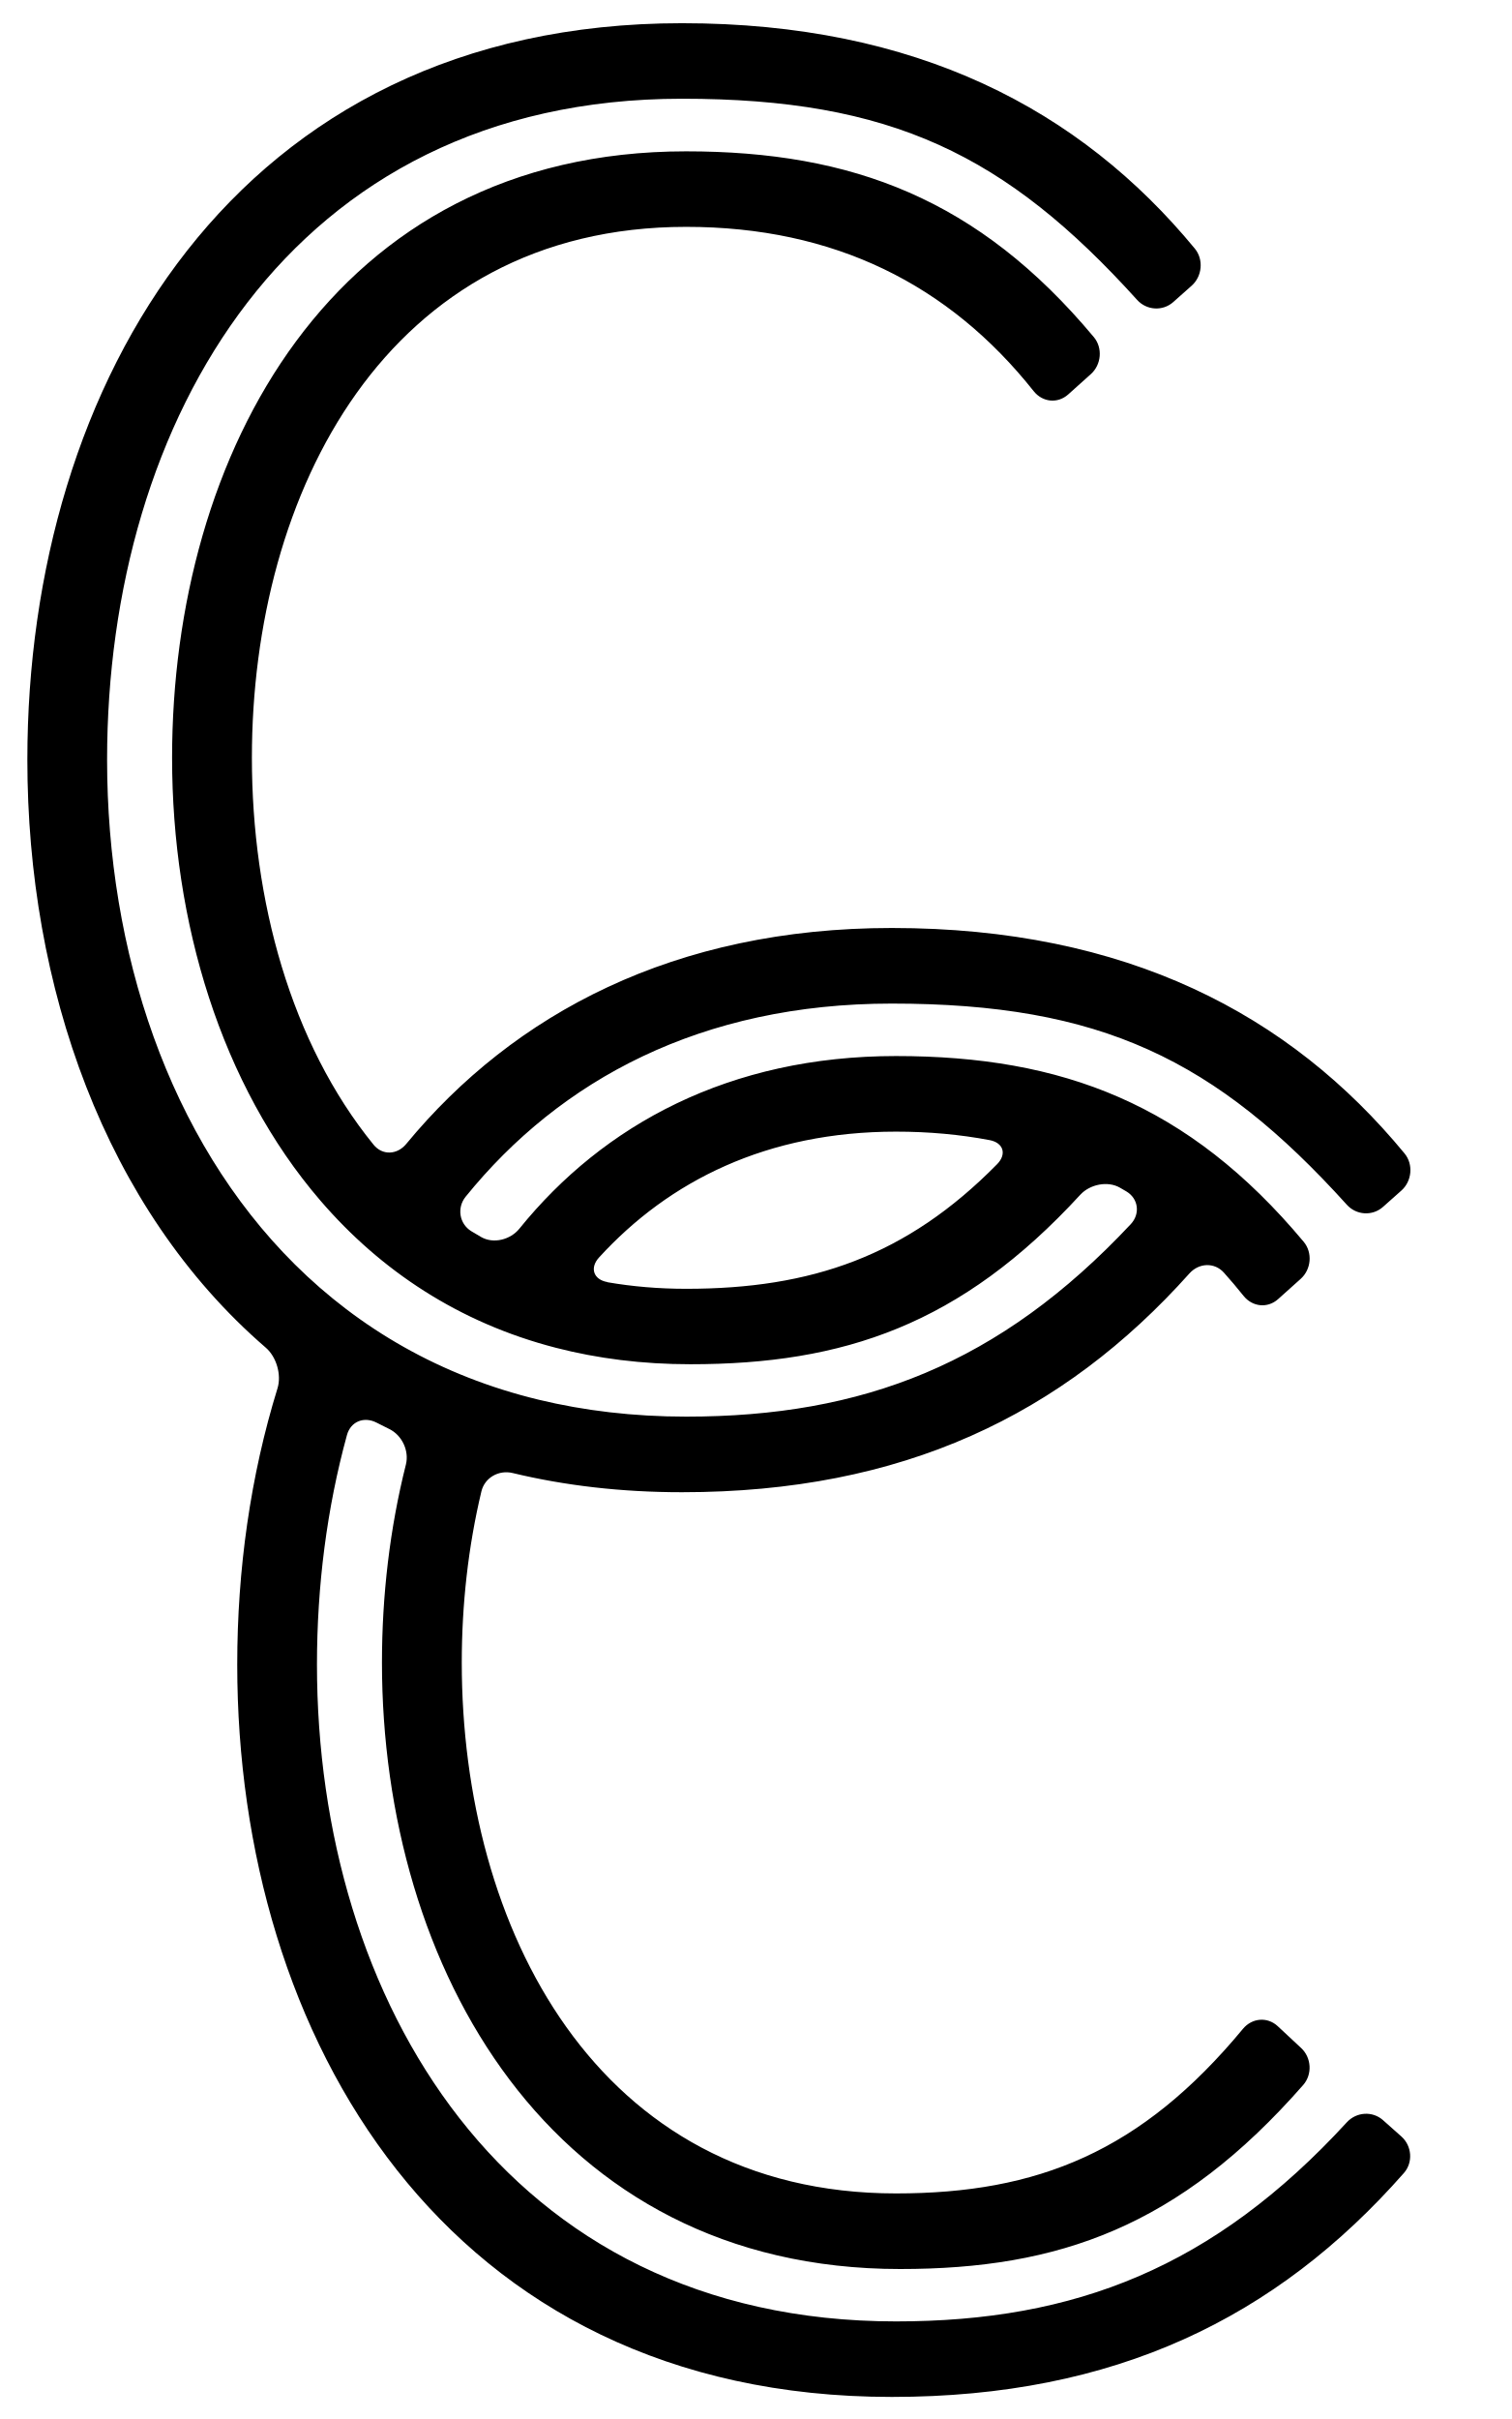
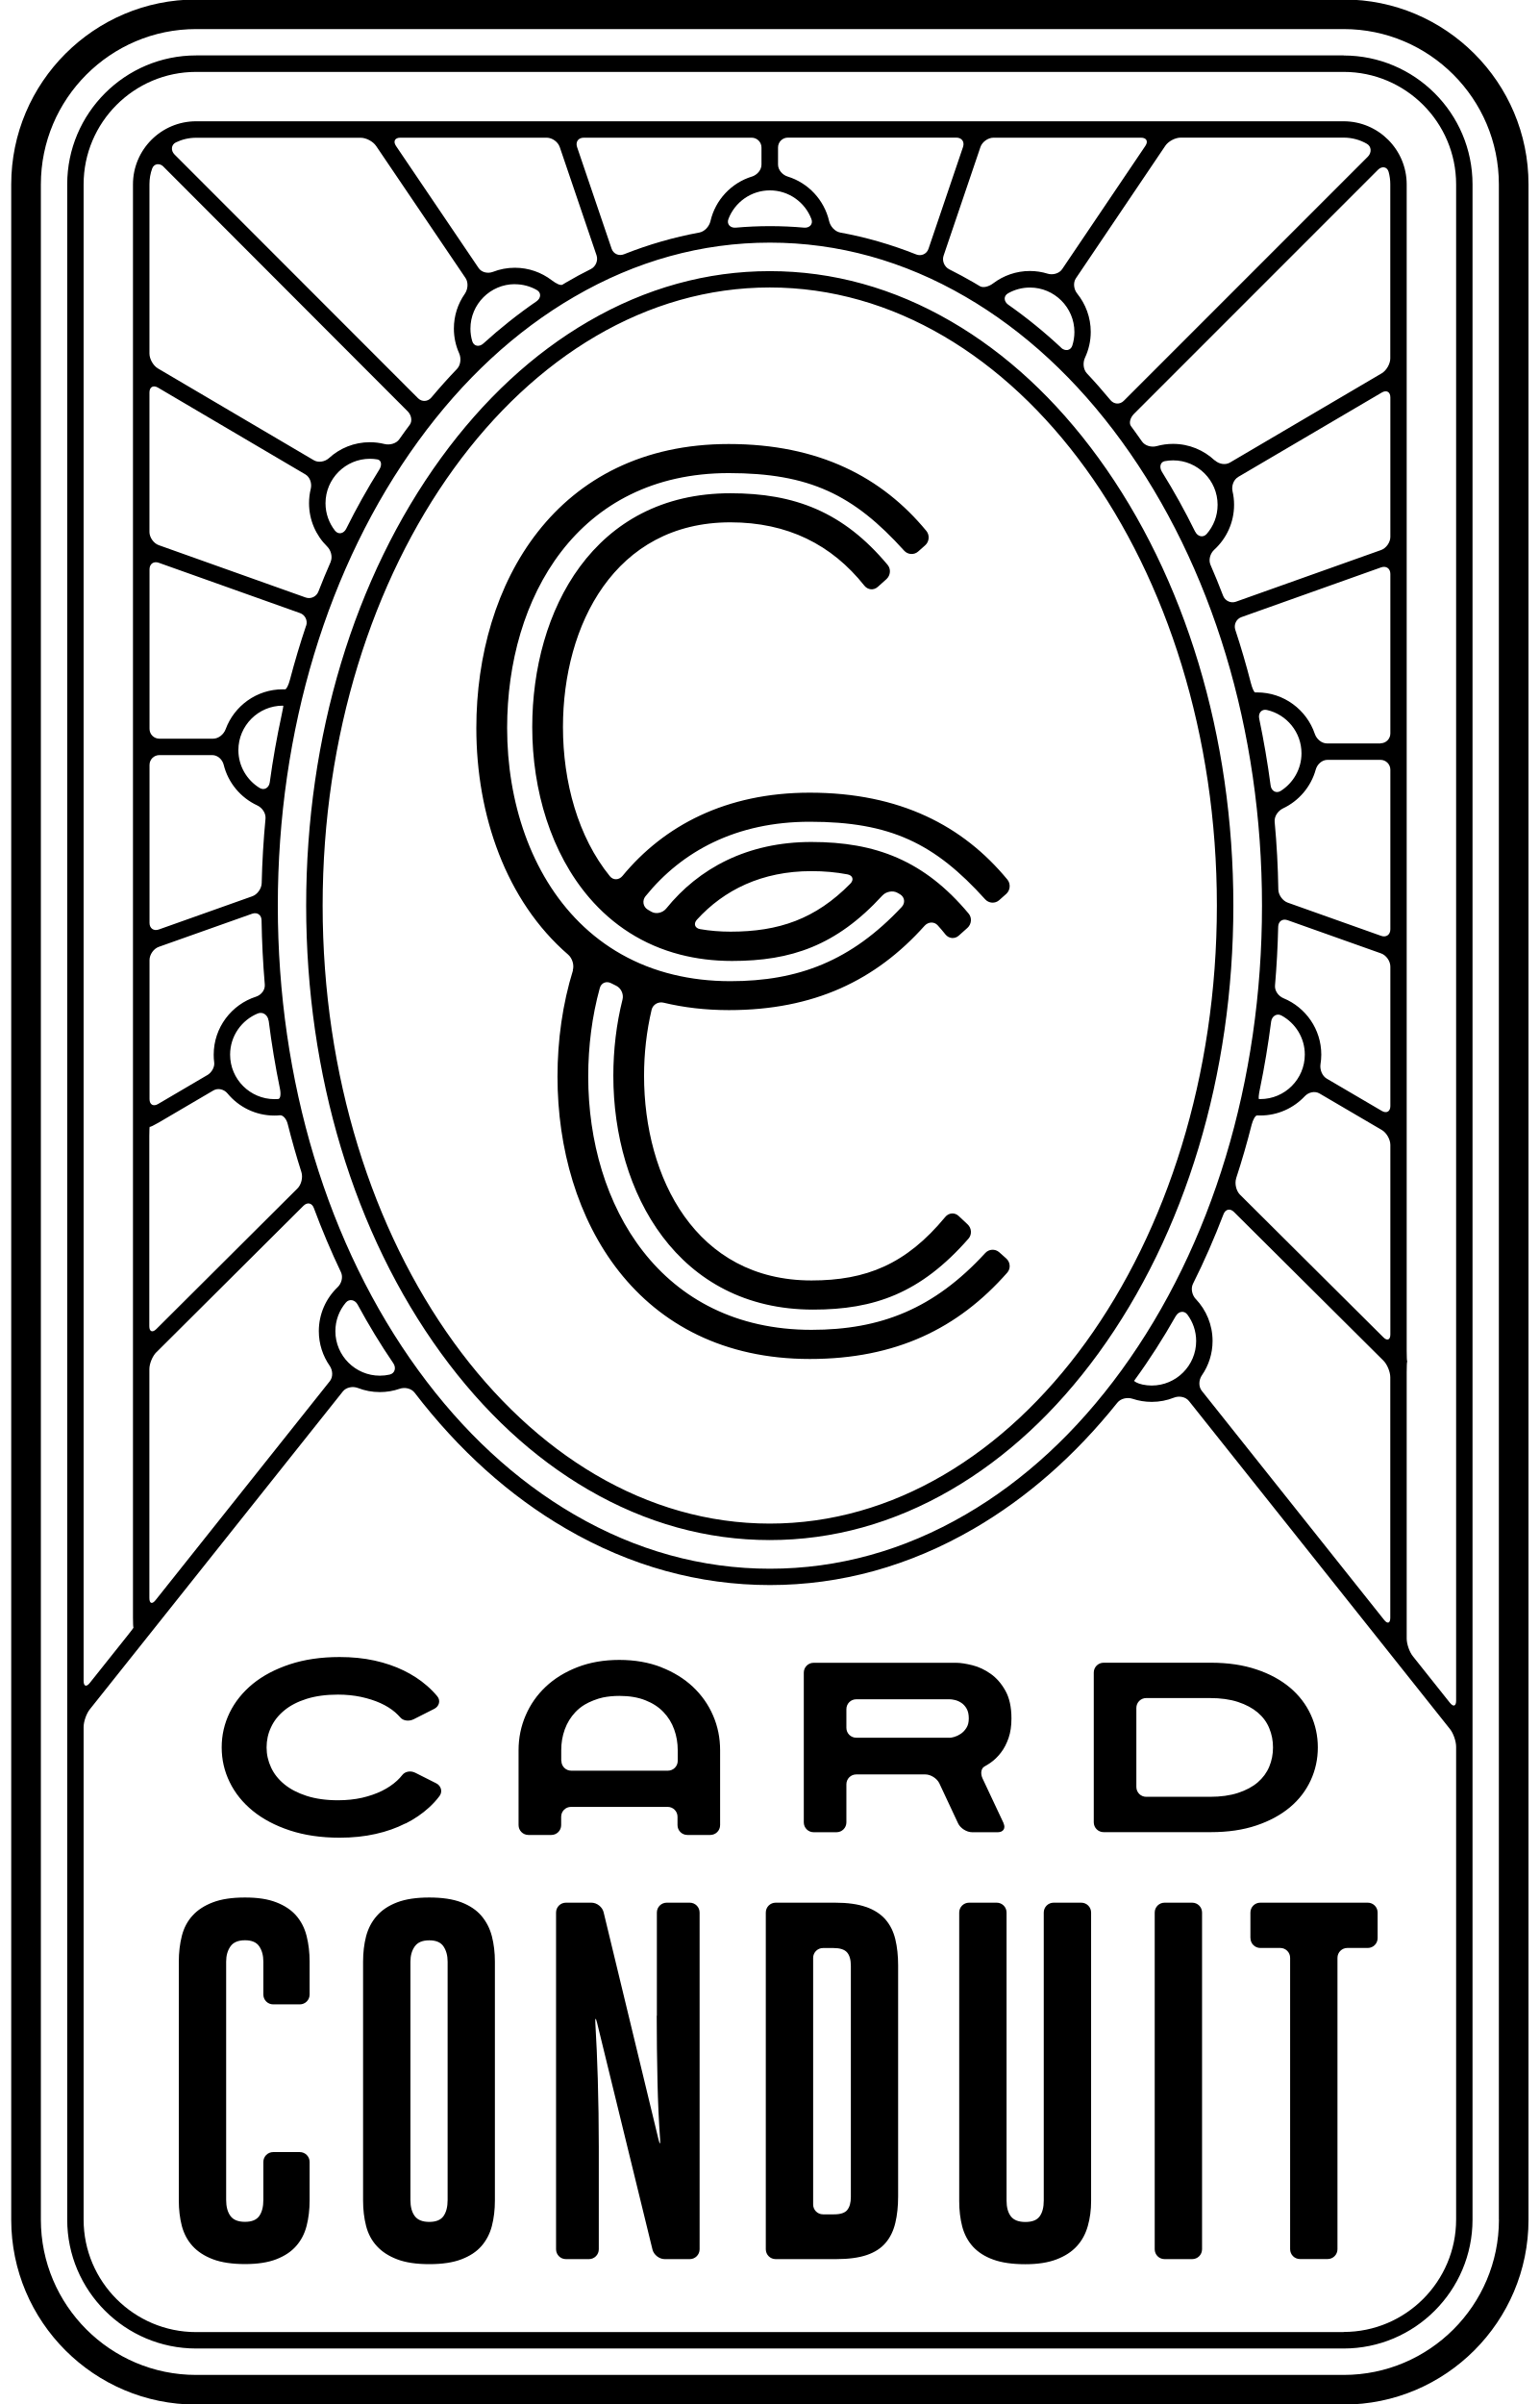
- <svg xmlns="http://www.w3.org/2000/svg" viewBox="0 0 200 320" fill="currentColor" preserveAspectRatio="xMidYMid meet">
-   <path d="m36.72,183.65c-3.58,11.57-5.33,24-5.33,36.55,0,49.14,27.48,96.88,86.61,96.88,29.52,0,50.88-10.44,67.76-29.62,1.24-1.41,1.06-3.59-.33-4.83l-2.43-2.16c-1.4-1.24-3.52-1.1-4.79.28-17.62,19.19-35.96,26.34-59.65,26.34-51.91,0-76.62-42.75-76.62-86.89,0-10.4,1.31-20.69,3.97-30.37.5-1.8,2.26-2.49,3.93-1.63.55.29,1.11.57,1.67.84,1.68.82,2.65,2.87,2.2,4.69-2.13,8.45-3.17,17.33-3.17,26.2,0,40.25,22.21,80.23,68.57,80.23,21,0,36.9-5.6,53.33-24.35,1.23-1.41,1.09-3.62-.28-4.89l-3.09-2.88c-1.37-1.28-3.4-1.1-4.6.34-13.47,16.27-27.18,21.78-45.91,21.78-39.7,0-57.46-35.26-57.46-70.23,0-7.66.85-15.33,2.6-22.65.44-1.82,2.31-2.86,4.13-2.42,6.89,1.66,14.36,2.54,22.41,2.54,29.17,0,50.37-10.2,67.15-28.95,1.25-1.39,3.3-1.49,4.55-.1.89.99,1.75,2.01,2.6,3.07,1.16,1.46,3.17,1.69,4.57.44l3-2.69c1.39-1.25,1.59-3.46.39-4.9-15.24-18.24-31.94-24.57-53.95-24.57s-38.69,9.06-49.83,22.84c-1.18,1.46-3.43,2.04-5.06,1.1-.44-.25-.87-.51-1.3-.77-1.59-.98-1.93-3.1-.75-4.56,12.53-15.48,31.18-25.55,56.38-25.55,27.68,0,42.86,7.4,60.22,26.61,1.25,1.39,3.38,1.53,4.78.29l2.43-2.16c1.4-1.24,1.62-3.46.43-4.91-15.18-18.43-36.83-29.83-67.85-29.83-28.73,0-49.98,11.28-64.25,28.57-1.19,1.44-3.14,1.55-4.32.1-10.95-13.45-16.1-32.36-16.1-51.19,0-34.98,17.77-70.23,57.46-70.23,19.6,0,34.78,7.63,45.98,21.73,1.16,1.47,3.17,1.69,4.57.44l3-2.69c1.39-1.25,1.59-3.46.39-4.9-15.24-18.24-31.94-24.57-53.95-24.57-46.92,0-68.01,40.25-68.01,80.23,0,21.68,6.45,43.28,19.64,58.59,7.93,9.21,18.3,16.15,31.17,19.46,5.47,1.41,11.39,2.17,17.77,2.17,20.26,0,35.78-5.21,51.59-22.42,1.27-1.38,3.62-1.87,5.24-.94.29.16.57.33.86.5,1.61.96,1.85,2.98.57,4.34-17.37,18.52-35.49,25.45-58.81,25.45-7.01,0-13.52-.79-19.54-2.24-13.01-3.15-23.73-9.45-32.24-17.89-16.72-16.6-24.85-41.45-24.85-66.76C14.17,55.81,38.32,13.06,90.24,13.06c27.68,0,42.86,7.4,60.22,26.61,1.25,1.39,3.38,1.53,4.78.29l2.43-2.16c1.4-1.24,1.62-3.46.43-4.91C142.9,14.46,121.25,3.07,90.24,3.07,31.11,3.07,3.62,50.82,3.62,100.51c0,29.93,10.2,59.34,31.54,77.76,1.42,1.22,2.11,3.59,1.56,5.38Zm43.65-14.05c-1.84-.32-2.37-1.87-1.11-3.25,9.29-10.17,22.27-16.65,39.3-16.65,4.34,0,8.47.38,12.38,1.12,1.84.35,2.3,1.86.99,3.19-11.99,12.18-24.61,16.48-41.13,16.48-3.66,0-7.13-.3-10.43-.87Z" />
+ <svg xmlns="http://www.w3.org/2000/svg" viewBox="0 0 214 334" fill="currentColor" preserveAspectRatio="xMidYMid meet" aria-label="CardConduit logo">
+   <path d="m186.75-.07H27.25C13.09-.07,1.56,11.45,1.56,25.62v282.77c0,14.17,11.52,25.69,25.69,25.69h159.49c14.17,0,25.69-11.52,25.69-25.69V25.62C212.44,11.45,200.91-.07,186.75-.07Zm21.57,308.46c0,11.9-9.68,21.57-21.57,21.57H27.25c-11.9,0-21.57-9.68-21.57-21.57V25.62C5.68,13.72,15.36,4.04,27.25,4.04h159.49c11.9,0,21.57,9.68,21.57,21.57v282.77ZM186.75,7.7H27.25c-9.88,0-17.91,8.04-17.91,17.91v282.77c0,9.88,8.04,17.91,17.91,17.91h159.49c9.88,0,17.91-8.04,17.91-17.91V25.62c0-9.88-8.04-17.91-17.91-17.91Zm0,316.31H27.25c-8.62,0-15.63-7.01-15.63-15.63v-68.43c0-.76.38-1.85.85-2.45l9.04-11.35,26.14-32.83c.47-.59,1.38-.75,2.09-.48.95.37,1.97.57,3.05.57.96,0,1.89-.16,2.75-.46.72-.25,1.62-.06,2.08.54,6.12,7.98,13.18,14.33,21.03,18.89,8.94,5.2,18.48,7.84,28.35,7.84s19.4-2.64,28.35-7.84c7.38-4.29,14.08-10.17,19.94-17.5.47-.59,1.39-.78,2.11-.54.84.28,1.74.43,2.67.43,1.09,0,2.13-.21,3.09-.59.71-.28,1.61-.12,2.08.47l27.56,34.62,8.72,10.96c.47.59.85,1.69.85,2.45v65.68c0,8.62-7.01,15.63-15.63,15.63ZM49.7,181.25c1.53,2.82,3.18,5.54,4.96,8.15.43.63.23,1.41-.51,1.58-.44.1-.89.15-1.36.15-3.4,0-6.18-2.77-6.18-6.18,0-1.51.54-2.89,1.45-3.97.49-.58,1.28-.4,1.64.27Zm-11.09-55.42c0-24.31,6.93-47.23,19.51-64.53,6.23-8.57,13.52-15.32,21.68-20.06,8.59-5,17.74-7.53,27.2-7.53s18.61,2.53,27.2,7.53c8.15,4.74,15.45,11.49,21.68,20.06,12.58,17.3,19.51,40.22,19.51,64.53s-6.93,47.23-19.51,64.53c-6.23,8.57-13.52,15.32-21.68,20.06-8.59,5-17.74,7.53-27.2,7.53s-18.61-2.53-27.2-7.53c-8.15-4.74-15.45-11.49-21.68-20.06-12.58-17.3-19.51-40.22-19.51-64.53Zm-9.82,23.55l-6.83,4.01c-.65.38-1.18.08-1.18-.68v-19.33c0-.76.58-1.58,1.29-1.83l12.97-4.6c.71-.25,1.3.16,1.31.91.05,3,.2,5.98.45,8.93.06.76-.49,1.44-1.21,1.68-3.41,1.09-5.89,4.29-5.89,8.06,0,.37.02.73.07,1.09.08.6-.32,1.38-.97,1.76Zm17.17-71.32c-.6,1.36-1.17,2.74-1.71,4.13-.27.71-1.07,1.08-1.78.82l-20.41-7.27c-.71-.25-1.29-1.08-1.29-1.83v-19.38c0-.76.53-1.06,1.18-.68l20.49,12.06c.65.38.93,1.26.75,2-.16.64-.24,1.31-.24,2,0,2.35.96,4.48,2.51,6.01.54.53.79,1.44.49,2.14Zm5.46-14.32c.35,0,.7.03,1.03.09.56.1.67.77.26,1.42-1.65,2.64-3.19,5.38-4.6,8.22-.34.68-1.09.85-1.56.25-.82-1.05-1.31-2.37-1.31-3.8,0-3.4,2.77-6.18,6.18-6.18Zm-8.88,23.19c-.83,2.47-1.58,4.98-2.25,7.53-.19.73-.49,1.32-.66,1.31-.11,0-.22,0-.33,0-3.64,0-6.75,2.31-7.94,5.54-.26.71-.98,1.32-1.74,1.32h-7.47c-.76,0-1.37-.61-1.37-1.37v-22.16c0-.76.58-1.17,1.29-.91l19.63,6.99c.71.25,1.09,1.04.85,1.76Zm-21.76,41.29v-21.94c0-.76.61-1.37,1.37-1.37h7.35c.76,0,1.41.62,1.59,1.35.62,2.51,2.36,4.57,4.66,5.64.69.32,1.22,1.08,1.15,1.84-.28,2.96-.46,5.94-.53,8.96-.02.76-.6,1.58-1.32,1.83l-12.98,4.61c-.71.25-1.29-.16-1.29-.91Zm18.53-30.17s.04,0,.06,0c.03,0-.08.6-.24,1.34-.66,3.06-1.21,6.16-1.64,9.31-.1.75-.77,1.17-1.42.77-1.76-1.09-2.94-3.04-2.94-5.25,0-3.4,2.77-6.18,6.18-6.18Zm-1.97,43.75c.4,3.2.93,6.37,1.57,9.48.15.74.06,1.38-.23,1.41-.17.01-.34.02-.52.02-3.4,0-6.18-2.77-6.18-6.18,0-2.59,1.6-4.81,3.86-5.73.7-.28,1.39.24,1.48.99Zm34.22-102.31c1.1,0,2.14.29,3.04.8.66.37.59,1.14-.03,1.57-2.56,1.76-5.03,3.72-7.4,5.87-.56.51-1.32.4-1.54-.33-.16-.55-.25-1.13-.25-1.74,0-3.4,2.77-6.18,6.18-6.18Zm40.2-7.86c-1.57-.14-3.16-.21-4.75-.21s-3.17.07-4.75.21c-.76.07-1.29-.48-1.03-1.19.88-2.33,3.14-3.99,5.77-3.99s4.89,1.66,5.77,3.99c.27.71-.27,1.26-1.03,1.19Zm35.71,16.67c-2.35-2.19-4.8-4.18-7.35-5.97-.62-.44-.68-1.21-.02-1.58.9-.51,1.94-.8,3.04-.8,3.4,0,6.18,2.77,6.18,6.18,0,.65-.1,1.28-.29,1.88-.23.72-1,.82-1.56.31Zm24.6,17.97l19.98-11.74c.65-.38,1.18-.08,1.18.68v19.38c0,.76-.58,1.58-1.29,1.83l-20.18,7.18c-.71.25-1.5-.12-1.77-.82-.56-1.46-1.14-2.89-1.76-4.31-.3-.7-.03-1.59.53-2.1,1.69-1.55,2.75-3.77,2.75-6.24,0-.64-.07-1.26-.21-1.85-.17-.74.12-1.62.77-2Zm5.13,70.64c.23-2.69.38-5.41.44-8.15.02-.76.6-1.17,1.32-.91l12.98,4.61c.71.25,1.29,1.07,1.29,1.83v19.38c0,.76-.53,1.06-1.18.68l-7.66-4.49c-.65-.38-.98-1.27-.87-2,.07-.44.11-.88.11-1.34,0-3.53-2.17-6.56-5.25-7.83-.7-.29-1.25-1.03-1.18-1.78Zm.46-13.32c-.05-3.17-.22-6.31-.51-9.42-.07-.75.47-1.52,1.15-1.85,2.21-1.04,3.9-3.01,4.56-5.4.2-.73.87-1.35,1.63-1.35h7.37c.76,0,1.37.62,1.37,1.37v22.17c0,.76-.58,1.17-1.29.91l-12.97-4.61c-.71-.25-1.3-1.07-1.31-1.83Zm14.2-20.3h-7.43c-.76,0-1.46-.61-1.7-1.33-1.13-3.34-4.3-5.76-8.02-5.76-.09,0-.18,0-.27,0-.15,0-.41-.58-.6-1.32-.64-2.5-1.36-4.96-2.16-7.38-.24-.72.14-1.51.85-1.76l19.41-6.91c.71-.25,1.29.15,1.29.91v22.16c0,.76-.61,1.37-1.37,1.37Zm-15.79-4.65c2.75.62,4.81,3.09,4.81,6.02,0,2.2-1.16,4.13-2.89,5.23-.64.4-1.31-.01-1.4-.76-.42-3.14-.95-6.25-1.59-9.3-.16-.74.33-1.36,1.07-1.19Zm2.03,42.45c1.93,1.05,3.24,3.09,3.24,5.43,0,3.4-2.77,6.18-6.18,6.18-.06,0-.12,0-.18,0-.1,0-.05-.61.11-1.35.64-3.09,1.16-6.23,1.57-9.41.1-.75.77-1.21,1.44-.85Zm-12-67.22c-1.41-2.87-2.95-5.64-4.61-8.31-.4-.64-.25-1.37.39-1.49.38-.07.76-.11,1.16-.11,3.4,0,6.18,2.77,6.18,6.18,0,1.55-.57,2.96-1.51,4.04-.5.57-1.27.37-1.6-.31Zm-2.68,108.97c.37-.66,1.15-.8,1.6-.2.77,1.03,1.22,2.3,1.22,3.68,0,3.4-2.77,6.18-6.18,6.18-.44,0-.88-.05-1.29-.14-.7-.15-1.19-.46-1.14-.53.03-.04.06-.08.09-.13,2.05-2.81,3.94-5.77,5.69-8.86Zm2.78-2.34c-.52-.55-.74-1.46-.4-2.14,1.56-3.11,2.97-6.34,4.24-9.66.27-.71.92-.85,1.45-.32l20.76,20.64c.54.53.97,1.58.97,2.34v33.41c0,.76-.38.89-.85.3l-25.35-31.84c-.47-.59-.42-1.51.01-2.14.94-1.36,1.49-3.01,1.49-4.78,0-2.25-.88-4.3-2.32-5.82Zm5.59-16.77c.8-2.44,1.52-4.93,2.16-7.46.19-.73.52-1.31.77-1.3.15,0,.29.01.44.01,2.43,0,4.63-1.03,6.18-2.68.52-.55,1.38-.76,2.04-.38l8.67,5.08c.65.38,1.18,1.31,1.18,2.07v26.33c0,.76-.44.94-.97.4l-19.92-19.81c-.54-.53-.77-1.55-.54-2.27Zm-2.97-99.76c-1.51-1.42-3.55-2.3-5.79-2.3-.79,0-1.55.11-2.27.31s-1.63-.03-2.06-.66c-.32-.46-.65-.92-.98-1.38-.18-.25-.36-.49-.54-.74-.3-.4-.12-1.16.42-1.7l33.92-33.92c.54-.54,1.27-.43,1.47.3.15.55.23,1.12.23,1.71v24.2c0,.76-.53,1.68-1.18,2.07l-21.11,12.41c-.65.38-1.55.2-2.1-.32Zm-14.48-8.37c-1.07-1.29-2.16-2.53-3.28-3.72-.52-.55-.59-1.5-.27-2.18.51-1.09.8-2.31.8-3.59,0-2.01-.71-3.86-1.88-5.32-.48-.59-.6-1.5-.18-2.13l12.42-18.4c.42-.63,1.38-1.14,2.14-1.14h22.65c1.17,0,2.28.31,3.23.86.66.38.67,1.24.14,1.78l-33.93,33.93c-.54.54-1.35.49-1.84-.09Zm-8.75-17.58c-.78-.24-1.61-.37-2.46-.37-1.91,0-3.67.64-5.09,1.71-.6.46-1.4.68-1.86.4-.28-.17-.56-.34-.84-.5-1.13-.65-2.26-1.27-3.41-1.84-.68-.34-1.04-1.18-.79-1.9l5.12-15.09c.24-.72,1.06-1.3,1.81-1.3h20.51c.76,0,1.03.51.6,1.14l-11.56,17.12c-.42.63-1.32.85-2.04.63Zm-18.26-2.67c-3.45-1.37-6.97-2.39-10.55-3.04-.75-.14-1.38-.85-1.55-1.59-.68-2.94-2.9-5.31-5.76-6.19-.72-.22-1.34-.91-1.34-1.67v-2.37c0-.76.61-1.37,1.37-1.37h23.41c.76,0,1.17.58.93,1.3l-4.8,14.15c-.24.72-1.01,1.06-1.71.78Zm-22.83-10.82c-2.86.88-5.08,3.24-5.76,6.19-.17.74-.81,1.45-1.55,1.59-3.55.65-7.05,1.66-10.48,3.02-.7.28-1.47-.06-1.71-.78l-4.8-14.12c-.24-.72.17-1.3.93-1.3h23.33c.76,0,1.37.61,1.37,1.37v2.37c0,.76-.61,1.44-1.34,1.67Zm-26.71-4.11l5.12,15.06c.24.72-.12,1.56-.79,1.9-1.17.58-2.33,1.21-3.47,1.88-.16.09-.32.19-.48.29-.27.16-.9-.16-1.5-.62-1.42-1.08-3.19-1.73-5.12-1.73-1.07,0-2.09.2-3.04.57-.71.27-1.58.09-2-.54l-11.48-16.96c-.42-.63-.15-1.14.6-1.14h20.35c.76,0,1.57.58,1.81,1.3Zm-25.53-.16l12.44,18.37c.42.63.33,1.57-.1,2.19-.96,1.37-1.52,3.03-1.52,4.83,0,1.22.26,2.38.73,3.43.31.69.22,1.64-.3,2.18-1.22,1.27-2.41,2.6-3.57,3.98-.49.58-1.31.62-1.84.09L24.26,21.47c-.54-.54-.49-1.36.19-1.69.85-.41,1.8-.64,2.8-.64h22.88c.76,0,1.72.51,2.14,1.14Zm-29.55,2.89l33.95,34c.54.54.66,1.38.28,1.88-.23.3-.45.61-.68.92-.26.36-.52.72-.77,1.08-.42.6-1.32.84-2.05.66-.65-.16-1.33-.25-2.03-.25-2.19,0-4.18.83-5.68,2.2-.56.51-1.47.69-2.12.3l-21.66-12.75c-.65-.38-1.18-1.31-1.18-2.07v-23.52c0-.77.13-1.51.38-2.19s1.03-.8,1.57-.26Zm-1.89,133.4c.03.06.59-.21,1.24-.59l7.6-4.46c.65-.38,1.49-.16,1.97.43,1.55,1.87,3.89,3.06,6.5,3.06.26,0,.52-.01.77-.04.43-.04.91.49,1.09,1.23.57,2.26,1.2,4.48,1.9,6.67.23.72-.01,1.74-.55,2.27l-19.62,19.54c-.54.53-.97.35-.97-.4v-26.43c0-.76.03-1.33.06-1.27Zm.91,31.33l20.45-20.36c.54-.53,1.18-.39,1.44.32,1.13,3.05,2.39,6.02,3.76,8.9.33.68.09,1.58-.46,2.1-1.61,1.54-2.61,3.71-2.61,6.1,0,1.79.56,3.45,1.51,4.82.43.62.49,1.54.02,2.13l-24.23,30.44c-.47.59-.85.46-.85-.3v-31.82c0-.76.44-1.81.97-2.34Zm179.77,48.69l-5.15-6.47c-.47-.59-.85-1.69-.85-2.45v-37c0-.76.03-1.4.06-1.43s.03-.09,0-.12-.06-.67-.06-1.43V25.62c0-4.83-3.93-8.77-8.77-8.77H27.25c-4.83,0-8.77,3.93-8.77,8.77v199.13c0,.76.03,1.37.07,1.37s-.31.48-.79,1.07l-5.29,6.64c-.47.59-.85.46-.85-.3V25.62c0-8.62,7.01-15.63,15.63-15.63h159.49c8.62,0,15.63,7.01,15.63,15.63v210.67c0,.76-.38.89-.85.3Zm-119.73-29.59c7.98,4.64,16.46,6.99,25.21,6.99s17.23-2.35,25.21-6.99c7.67-4.46,14.56-10.84,20.47-18.96,12.09-16.63,18.75-38.72,18.75-62.2s-6.66-45.57-18.75-62.2c-5.91-8.12-12.79-14.5-20.47-18.96-7.98-4.64-16.46-6.99-25.21-6.99s-17.23,2.35-25.21,6.99c-7.67,4.46-14.56,10.84-20.47,18.96-12.09,16.63-18.75,38.72-18.75,62.2s6.66,45.57,18.75,62.2c5.91,8.12,12.79,14.5,20.47,18.96Zm25.21-167.04c34.26,0,62.14,38.52,62.14,85.87s-27.88,85.87-62.14,85.87-62.14-38.52-62.14-85.87,27.88-85.87,62.14-85.87Zm-65.82,226.2c.68.78,1.17,1.72,1.45,2.83.28,1.11.42,2.3.42,3.57v4.57c0,.76-.61,1.37-1.37,1.37h-3.69c-.76,0-1.37-.61-1.37-1.37v-4.57c0-.85-.19-1.56-.57-2.12-.38-.57-1.04-.85-1.98-.85s-1.62.28-2.02.85c-.4.57-.6,1.27-.6,2.12v33.11c0,.94.2,1.69.6,2.23.4.54,1.07.81,2.02.81s1.6-.27,1.98-.81c.38-.54.57-1.28.57-2.23v-5.28c0-.76.61-1.37,1.37-1.37h3.69c.76,0,1.37.61,1.37,1.37v5.35c0,1.27-.14,2.45-.42,3.54-.28,1.09-.77,2.02-1.45,2.79-.68.78-1.6,1.39-2.76,1.84-1.16.45-2.61.67-4.35.67s-3.28-.22-4.46-.67c-1.18-.45-2.12-1.06-2.83-1.84-.71-.78-1.2-1.71-1.49-2.79-.28-1.08-.42-2.26-.42-3.54v-33.18c0-1.27.14-2.46.42-3.57.28-1.11.78-2.05,1.49-2.83.71-.78,1.65-1.39,2.83-1.84,1.18-.45,2.66-.67,4.46-.67s3.19.22,4.35.67c1.16.45,2.08,1.06,2.76,1.84Zm25.75.04c-.68-.8-1.62-1.43-2.79-1.88-1.18-.45-2.67-.67-4.46-.67s-3.28.22-4.46.67c-1.18.45-2.12,1.07-2.83,1.88-.71.8-1.2,1.75-1.49,2.83-.28,1.09-.42,2.26-.42,3.54v33.18c0,1.27.14,2.45.42,3.54.28,1.09.78,2.02,1.49,2.79.71.78,1.65,1.39,2.83,1.84,1.18.45,2.66.67,4.46.67s3.28-.22,4.46-.67c1.18-.45,2.11-1.06,2.79-1.84.68-.78,1.17-1.71,1.45-2.79.28-1.08.42-2.26.42-3.54v-33.18c0-1.27-.14-2.45-.42-3.54-.28-1.08-.77-2.03-1.45-2.83Zm-4.7,39.48c0,.94-.19,1.69-.57,2.23-.38.54-1.04.81-1.98.81s-1.62-.27-2.02-.81c-.4-.54-.6-1.28-.6-2.23v-33.11c0-.85.2-1.56.6-2.12.4-.57,1.07-.85,2.02-.85s1.6.28,1.98.85c.38.57.57,1.27.57,2.12v33.11Zm29.08-25.61v-14.33c0-.76.61-1.37,1.37-1.37h3.2c.76,0,1.37.61,1.37,1.37v46.78c0,.76-.61,1.37-1.37,1.37h-3.48c-.76,0-1.52-.6-1.7-1.33l-7.7-31.51c-.18-.74-.29-.72-.24.04.15,2.5.26,5.09.34,7.76.09,3.16.14,6.3.14,9.41v14.26c0,.76-.61,1.37-1.37,1.37h-3.2c-.76,0-1.37-.61-1.37-1.37v-46.78c0-.76.61-1.37,1.37-1.37h3.55c.76,0,1.52.6,1.69,1.33l7.63,31.57c.18.74.27.72.22-.03-.18-2.55-.3-5.18-.36-7.9-.07-3.21-.11-6.3-.11-9.27Zm29.08-15.1c-1.13-.4-2.57-.6-4.32-.6h-8.25c-.76,0-1.37.61-1.37,1.37v46.78c0,.76.61,1.37,1.37,1.37h8.39c1.74,0,3.17-.19,4.28-.57,1.11-.38,1.98-.94,2.62-1.7.64-.75,1.08-1.67,1.34-2.76.26-1.08.39-2.31.39-3.68v-32.12c0-1.32-.13-2.52-.39-3.61-.26-1.08-.72-2-1.38-2.76-.66-.75-1.56-1.33-2.69-1.73Zm-2.62,42.1c-.33.4-.94.6-1.84.6h-1.53c-.76,0-1.37-.61-1.37-1.37v-34.26c0-.76.61-1.37,1.37-1.37h1.46c.9,0,1.52.2,1.88.6.35.4.53,1.03.53,1.87v32.12c0,.8-.17,1.4-.5,1.8Zm27.31-1.31v-40.02c0-.76.61-1.37,1.37-1.37h3.84c.76,0,1.37.61,1.37,1.37v40.09c0,1.23-.15,2.38-.46,3.47-.31,1.09-.81,2.02-1.52,2.79-.71.78-1.65,1.39-2.83,1.84-1.18.45-2.62.67-4.32.67-1.79,0-3.28-.21-4.46-.64-1.18-.42-2.12-1.03-2.83-1.8-.71-.78-1.2-1.71-1.49-2.79-.28-1.08-.42-2.26-.42-3.54v-40.09c0-.76.61-1.37,1.37-1.37h3.84c.76,0,1.37.61,1.37,1.37v40.02c0,.94.2,1.67.6,2.19.4.52,1.07.78,2.02.78s1.6-.26,1.98-.78c.38-.52.57-1.25.57-2.19Zm15.42,6.76v-46.78c0-.76.61-1.37,1.37-1.37h3.84c.76,0,1.37.61,1.37,1.37v46.78c0,.76-.61,1.37-1.37,1.37h-3.84c-.76,0-1.37-.61-1.37-1.37Zm13.3-43.23v-3.55c0-.76.61-1.37,1.37-1.37h14.94c.76,0,1.37.61,1.37,1.37v3.55c0,.76-.61,1.37-1.37,1.37h-2.84c-.76,0-1.37.61-1.37,1.37v40.48c0,.76-.61,1.37-1.37,1.37h-3.84c-.76,0-1.37-.61-1.37-1.37v-40.48c0-.76-.61-1.37-1.37-1.37h-2.77c-.76,0-1.37-.61-1.37-1.37Zm-117.44-15.93c-1.23.63-2.61,1.12-4.14,1.46-1.53.35-3.2.52-5.01.52-2.58,0-4.88-.34-6.91-1.01-2.03-.67-3.75-1.58-5.15-2.72-1.4-1.14-2.47-2.47-3.21-3.99-.74-1.51-1.11-3.12-1.11-4.83s.37-3.31,1.11-4.83c.74-1.51,1.81-2.84,3.21-3.99,1.4-1.14,3.12-2.05,5.15-2.72,2.03-.67,4.33-1.01,6.91-1.01,1.75,0,3.37.16,4.86.49,1.49.33,2.84.79,4.05,1.38,1.21.59,2.28,1.29,3.2,2.09.55.47,1.04.97,1.48,1.5.48.58.26,1.38-.41,1.73l-2.87,1.45c-.68.34-1.46.21-1.84-.22-.22-.25-.47-.5-.74-.74-.57-.49-1.26-.92-2.05-1.28-.8-.36-1.69-.64-2.69-.86-1-.21-2.07-.32-3.21-.32-1.66,0-3.11.2-4.36.59-1.24.39-2.28.93-3.09,1.6-.82.67-1.44,1.45-1.85,2.34-.42.89-.62,1.82-.62,2.81s.21,1.89.62,2.78c.41.89,1.03,1.67,1.85,2.34.82.67,1.85,1.21,3.09,1.61,1.24.4,2.7.61,4.36.61,1.21,0,2.33-.12,3.36-.35,1.03-.24,1.95-.56,2.76-.96.81-.4,1.5-.87,2.09-1.41.28-.26.52-.52.74-.8.37-.47,1.12-.64,1.8-.3l2.9,1.46c.68.34.92,1.15.47,1.76s-.93,1.12-1.49,1.63c-.92.84-2,1.58-3.23,2.2Zm35.55-21.71c-1.73-.67-3.67-1.01-5.82-1.01s-4.09.34-5.82,1.01c-1.73.67-3.2,1.58-4.41,2.72-1.21,1.14-2.14,2.47-2.79,3.99-.65,1.51-.98,3.12-.98,4.83v10.4c0,.76.61,1.37,1.37,1.37h3.18c.76,0,1.37-.61,1.37-1.37v-1.16c0-.76.61-1.37,1.37-1.37h13.43c.76,0,1.37.61,1.37,1.37v1.16c0,.76.61,1.37,1.37,1.37h3.18c.76,0,1.37-.61,1.37-1.37v-10.4c0-1.7-.32-3.31-.98-4.83-.65-1.51-1.59-2.84-2.81-3.99-1.22-1.14-2.7-2.05-4.42-2.72Zm-13.89,13v-1.47c0-1.01.16-1.97.49-2.88.33-.91.82-1.71,1.48-2.41.37-.39.8-.74,1.28-1.03.64-.4,1.8-.85,2.54-1,.69-.14,1.46-.22,2.29-.22,1.39,0,2.6.2,3.62.61,1.02.4,1.86.95,2.52,1.65.66.69,1.16,1.5,1.48,2.41.33.91.49,1.87.49,2.88v1.47c0,.76-.61,1.37-1.37,1.37h-13.43c-.76,0-1.37-.61-1.37-1.37Zm61.48,8.68l-2.93-6.23c-.32-.69-.19-1.4.27-1.65.27-.15.54-.32.81-.5.55-.38,1.04-.86,1.48-1.43s.79-1.25,1.06-2.03c.27-.78.4-1.69.4-2.72,0-1.57-.28-2.85-.84-3.85-.56-1-1.24-1.78-2.05-2.35-.81-.57-1.65-.97-2.54-1.19-.89-.22-1.64-.34-2.27-.34h-19.79c-.76,0-1.37.61-1.37,1.37v20.8c0,.76.61,1.37,1.37,1.37h3.18c.76,0,1.37-.61,1.37-1.37v-5.29c0-.76.61-1.37,1.37-1.37h9.6c.76,0,1.63.56,1.95,1.24l2.6,5.55c.32.69,1.2,1.24,1.95,1.24h3.58c.76,0,1.11-.56.79-1.24Zm-7.49-11.88h-12.99c-.76,0-1.37-.61-1.37-1.37v-2.6c0-.76.61-1.37,1.37-1.37h12.99c.18,0,.42.03.72.1.3.07.6.2.89.39.29.19.54.46.74.81.2.35.3.8.3,1.36s-.11.98-.34,1.33c-.22.35-.49.62-.79.82-.3.2-.6.34-.89.42-.29.08-.5.12-.64.12Zm50.17,5.92c.66-1.43.99-2.96.99-4.57s-.33-3.14-.99-4.57c-.66-1.43-1.63-2.69-2.89-3.75-1.27-1.06-2.82-1.91-4.66-2.52-1.84-.62-3.95-.93-6.32-.93h-14.91c-.76,0-1.37.61-1.37,1.37v20.8c0,.76.61,1.37,1.37,1.37h14.91c2.38,0,4.48-.31,6.32-.93,1.84-.62,3.39-1.46,4.66-2.52,1.27-1.06,2.23-2.32,2.89-3.75Zm-22.86,2.29c-.76,0-1.37-.61-1.37-1.37v-10.98c0-.76.61-1.37,1.37-1.37h8.85c1.5,0,2.8.18,3.9.54,1.1.36,2.01.85,2.74,1.46.73.62,1.27,1.35,1.61,2.19.35.84.52,1.73.52,2.67s-.17,1.83-.52,2.67c-.35.84-.89,1.57-1.61,2.19-.73.62-1.64,1.1-2.74,1.46-1.1.36-2.4.54-3.9.54h-8.85Zm-79.66-114.86c-1.45,4.68-2.16,9.72-2.16,14.8,0,19.9,11.13,39.23,35.07,39.23,11.95,0,20.6-4.23,27.44-12,.5-.57.43-1.45-.14-1.96l-.98-.87c-.57-.5-1.43-.45-1.94.11-7.14,7.77-14.56,10.67-24.15,10.67-21.02,0-31.03-17.31-31.03-35.19,0-4.21.53-8.38,1.61-12.3.2-.73.92-1.01,1.59-.66.22.12.45.23.68.34.68.33,1.07,1.16.89,1.9-.86,3.42-1.28,7.02-1.28,10.61,0,16.3,8.99,32.49,27.77,32.49,8.5,0,14.94-2.27,21.59-9.86.5-.57.44-1.46-.12-1.98l-1.25-1.17c-.55-.52-1.38-.45-1.86.14-5.45,6.59-11.01,8.82-18.59,8.82-16.08,0-23.27-14.28-23.27-28.44,0-3.1.35-6.21,1.05-9.17.18-.74.94-1.16,1.67-.98,2.79.67,5.81,1.03,9.08,1.03,11.81,0,20.4-4.13,27.19-11.72.51-.56,1.34-.61,1.84-.04.36.4.71.81,1.05,1.24.47.59,1.29.68,1.85.18l1.22-1.09c.56-.51.65-1.4.16-1.98-6.17-7.38-12.93-9.95-21.85-9.95s-15.67,3.67-20.18,9.25c-.48.59-1.39.82-2.05.45-.18-.1-.35-.21-.53-.31-.65-.4-.78-1.26-.3-1.85,5.07-6.27,12.63-10.35,22.83-10.35,11.21,0,17.36,3,24.38,10.78.51.56,1.37.62,1.94.12l.98-.87c.57-.5.65-1.4.17-1.99-6.15-7.46-14.92-12.08-27.48-12.08-11.63,0-20.24,4.57-26.02,11.57-.48.58-1.27.63-1.75.04-4.43-5.45-6.52-13.1-6.52-20.73,0-14.16,7.19-28.44,23.27-28.44,7.94,0,14.08,3.09,18.62,8.8.47.59,1.28.68,1.85.18l1.22-1.09c.56-.51.65-1.4.16-1.98-6.17-7.38-12.93-9.95-21.85-9.95-19,0-27.54,16.3-27.54,32.49,0,8.78,2.61,17.52,7.95,23.73,3.21,3.73,7.41,6.54,12.62,7.88,2.21.57,4.61.88,7.19.88,8.2,0,14.49-2.11,20.89-9.08.51-.56,1.47-.76,2.12-.38.12.07.23.13.35.2.65.39.75,1.2.23,1.76-7.03,7.5-14.37,10.31-23.82,10.31-2.84,0-5.47-.32-7.91-.91-5.27-1.27-9.61-3.83-13.05-7.24-6.77-6.72-10.06-16.78-10.06-27.03,0-18.1,9.78-35.41,30.8-35.41,11.21,0,17.36,3,24.38,10.78.51.56,1.37.62,1.94.12l.98-.87c.57-.5.65-1.4.17-1.99-6.15-7.46-14.92-12.08-27.48-12.08-23.94,0-35.07,19.34-35.07,39.46,0,12.12,4.13,24.03,12.77,31.49.57.5.86,1.45.63,2.18Zm17.67-5.69c-.75-.13-.96-.76-.45-1.32,3.76-4.12,9.02-6.74,15.91-6.74,1.76,0,3.43.15,5.01.45.74.14.93.75.4,1.29-4.85,4.93-9.96,6.67-16.65,6.67-1.48,0-2.89-.12-4.22-.35Z" />
</svg>
